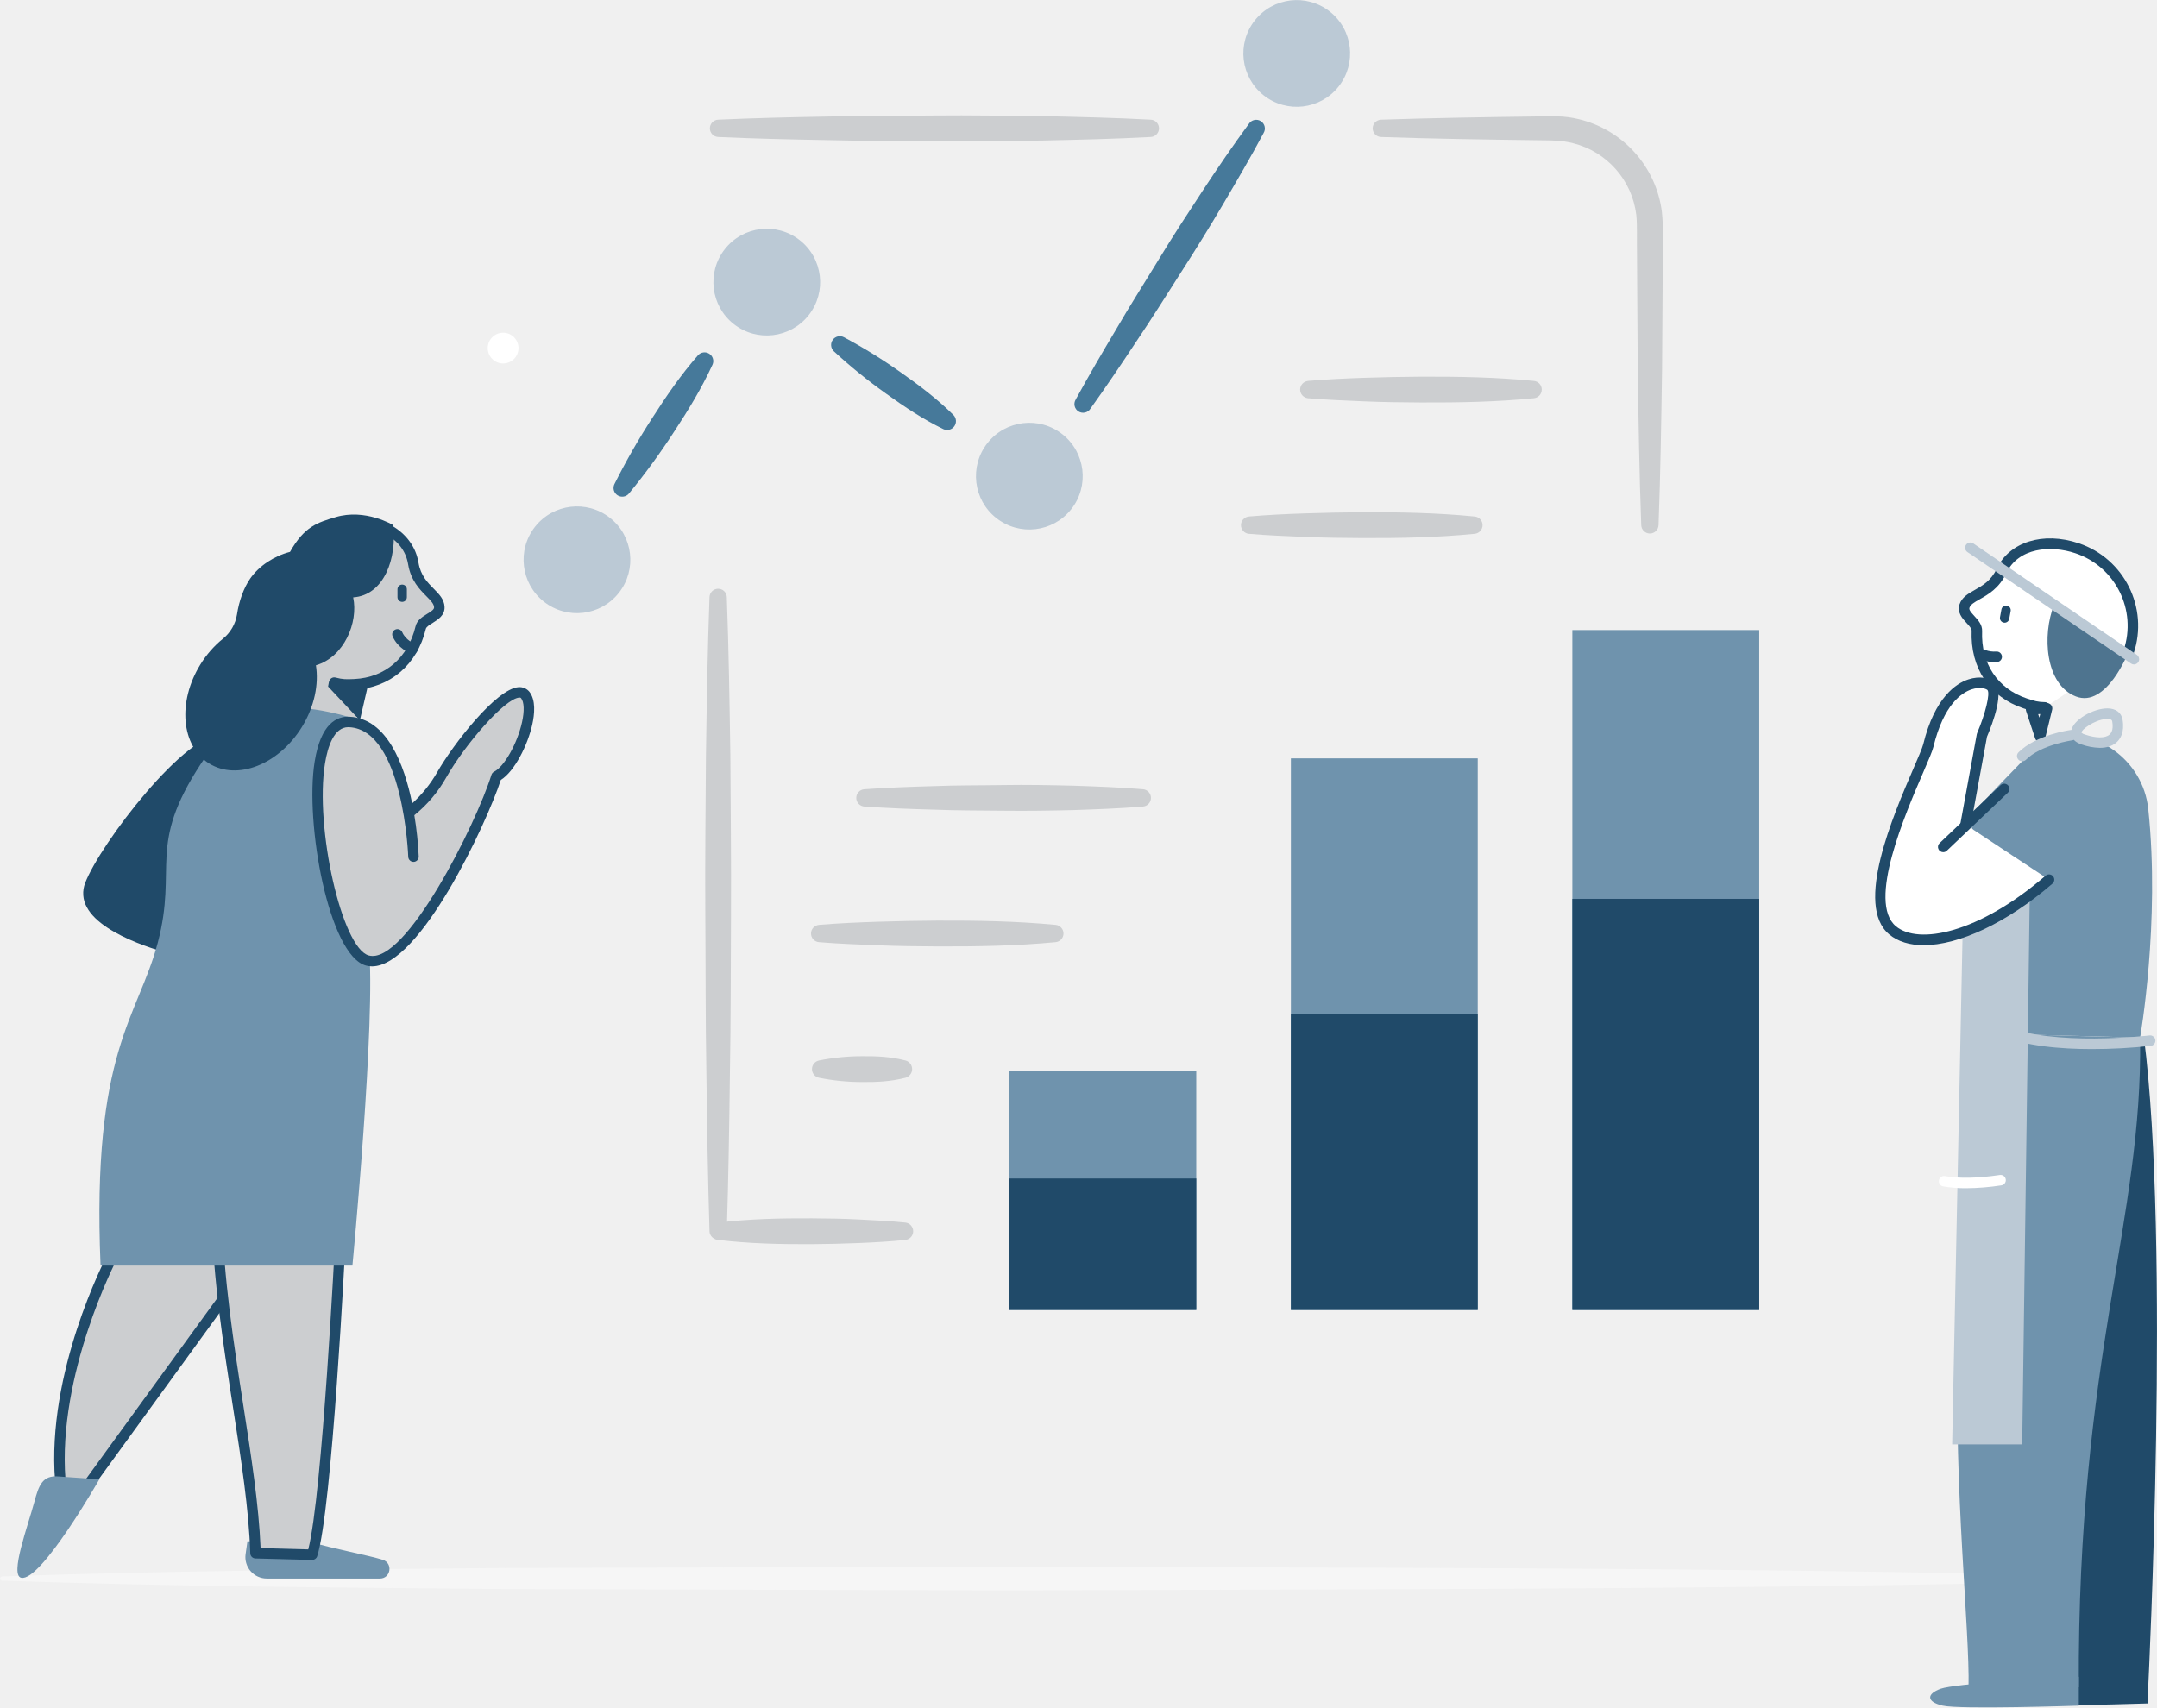
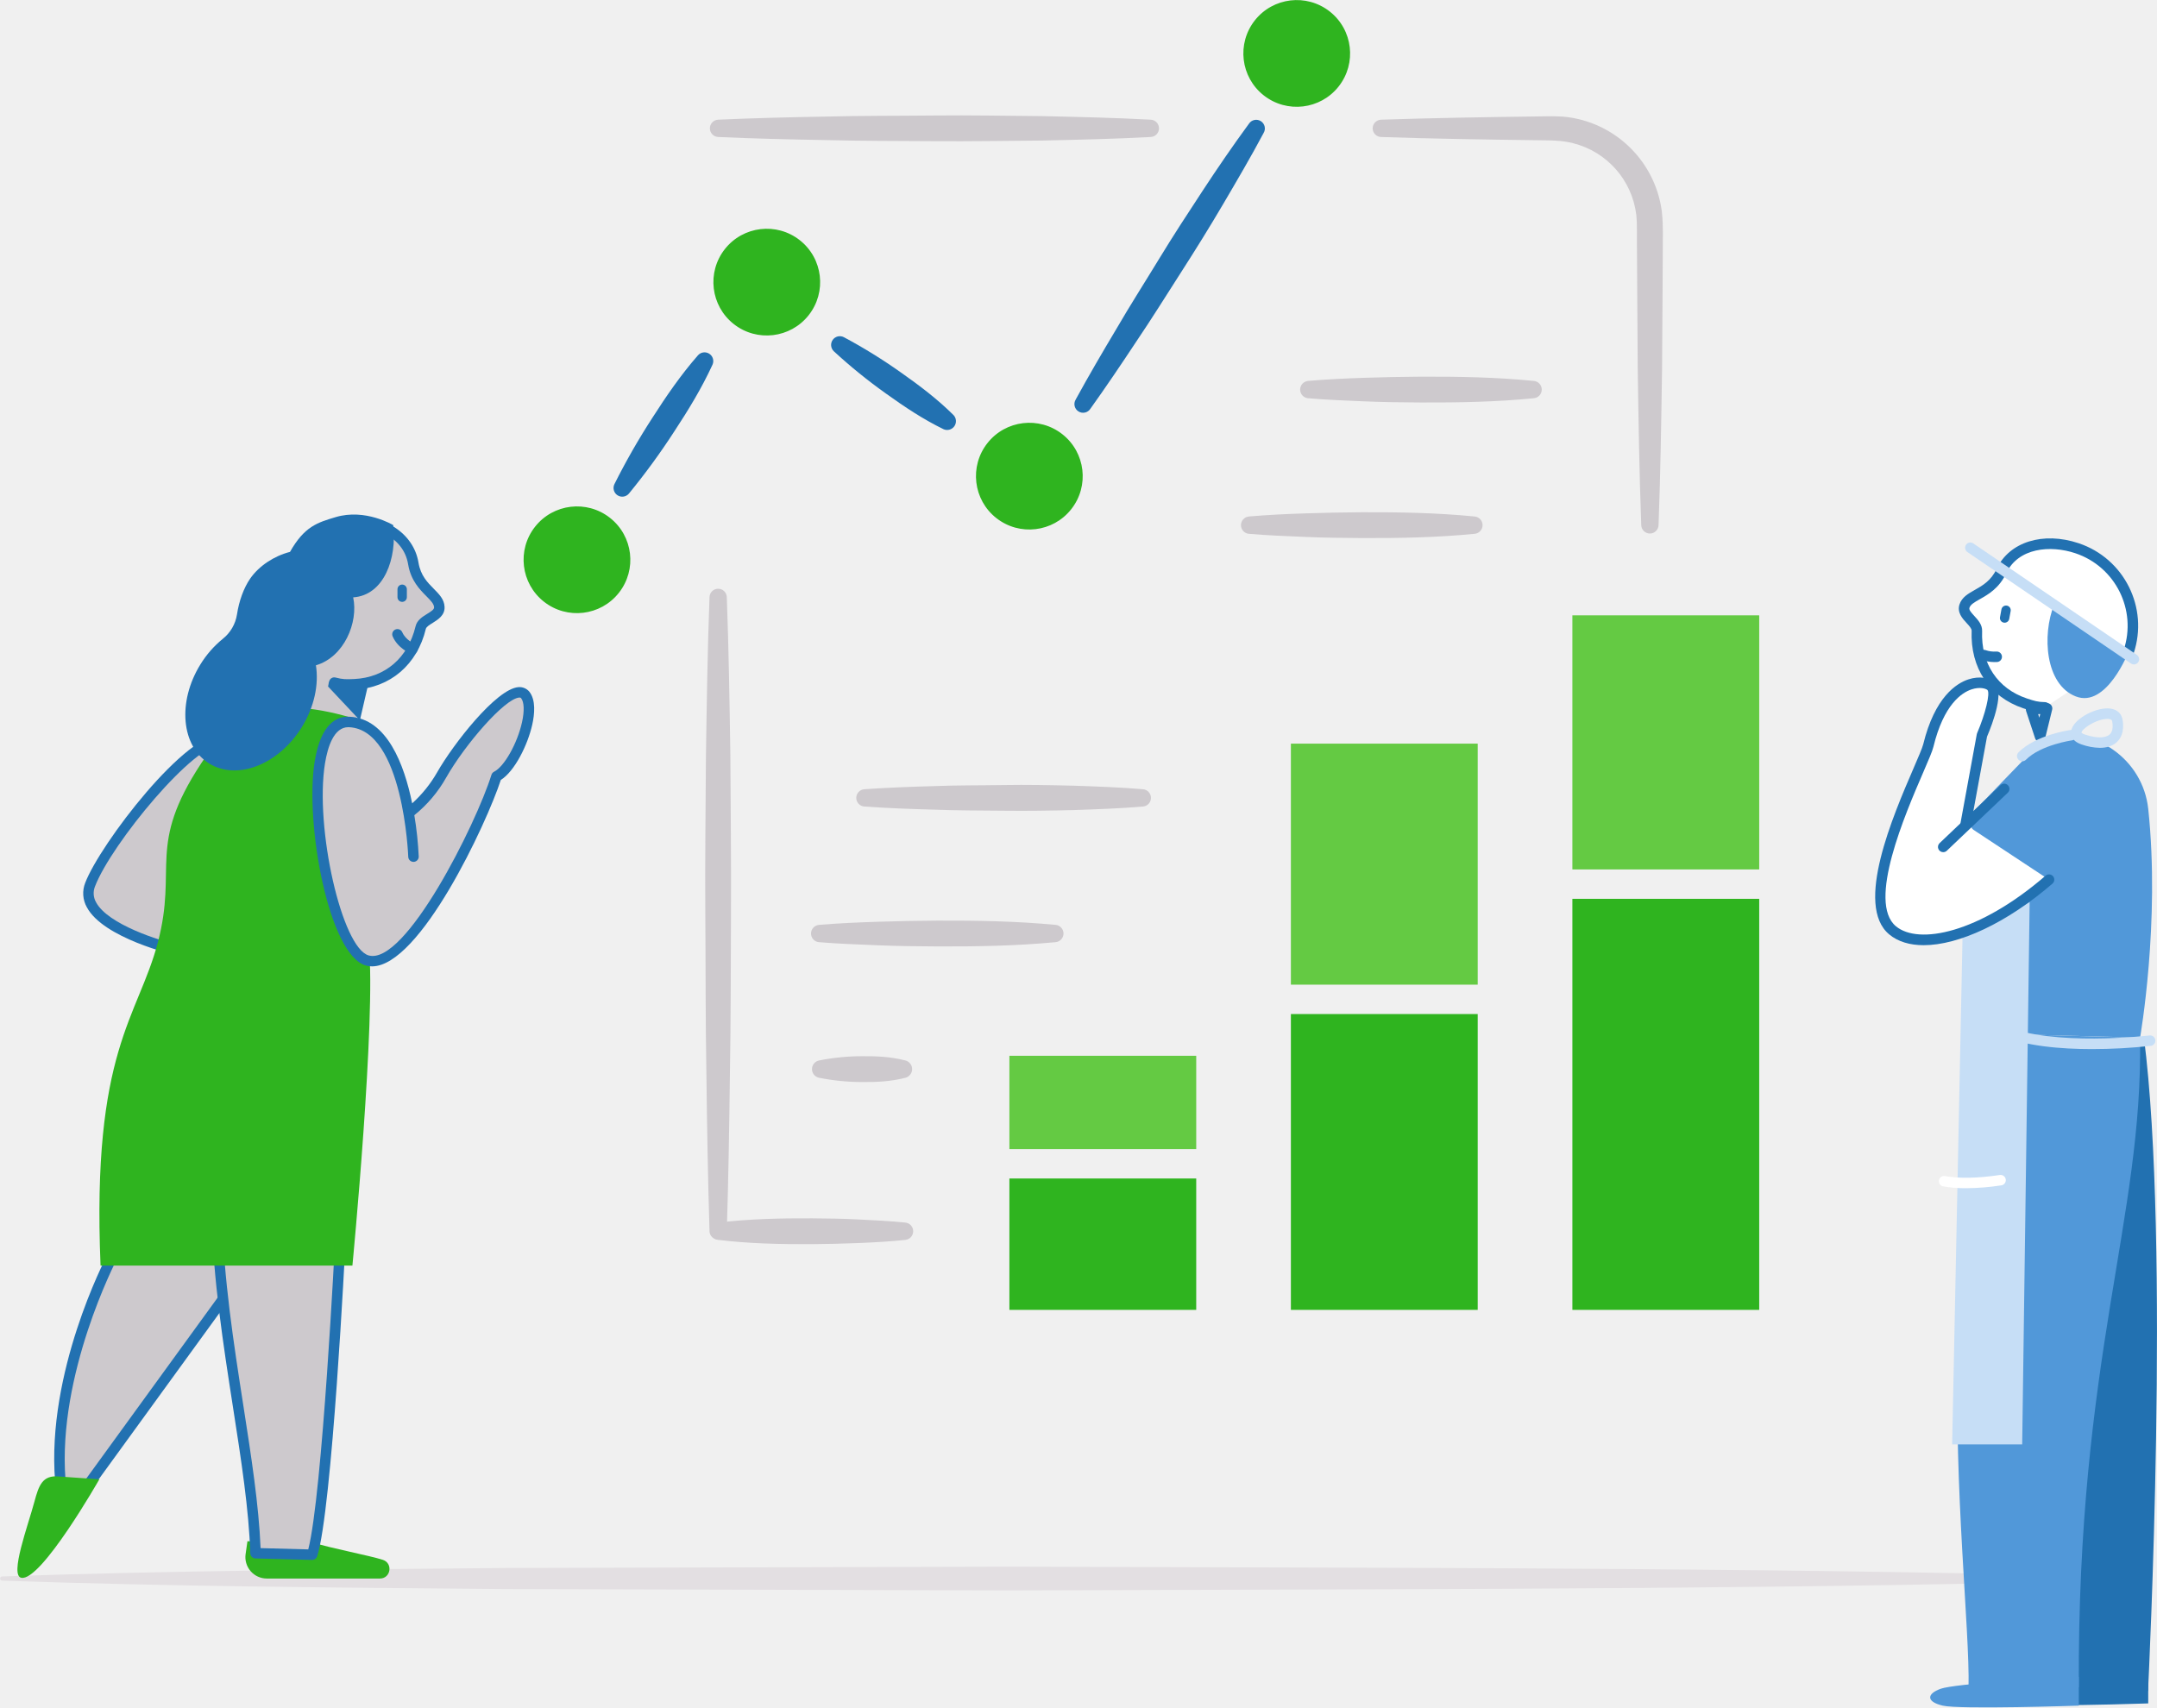
<svg xmlns="http://www.w3.org/2000/svg" id="statistics" viewBox="0 0 1467.42 1161.79">
-   <path d="M1810.29,2447.23c114.22-3.93,228.44-4.76,342.67-5.74l342.66-.9c228.44.86,456.88.37,685.33,5.22a2.85,2.85,0,0,1,0,5.71c-228.44,4.85-456.88,4.36-685.33,5.22l-342.66-.9c-114.22-1-228.44-1.81-342.67-5.74a1.43,1.43,0,0,1,0-2.85Z" transform="translate(-1808.91 -1374.56)" style="fill:#F6F6F6" />
-   <circle cx="342.28" cy="236.85" r="10.46" style="fill:#fff" />
-   <path d="M3200.19,1855.86c-5.53-.1-8.08-.86-13.6-2.71-22.72-7.6-33.68-27.23-32.8-49.31.25-6.26-10.59-10.46-8.43-16.9,2.79-8.33,17.59-7.76,25.09-23.77,8.41-18,30.65-22.55,51.46-15.58A55.66,55.66,0,0,1,3257,1818" transform="translate(-1808.91 -1374.56)" style="fill:#fff" />
-   <path d="M3200.19,1859.43h-.07c-6.1-.12-9.06-1-14.65-2.89-23.08-7.72-36.24-27.47-35.24-52.84.06-1.43-1.72-3.37-3.45-5.24-2.79-3-6.62-7.2-4.8-12.65,1.64-4.9,5.89-7.29,10.39-9.83,5.19-2.93,11.08-6.25,14.85-14.32,8.62-18.39,31.6-25.56,55.82-17.46a59.23,59.23,0,0,1,37.38,75,3.57,3.57,0,1,1-6.77-2.26,52.09,52.09,0,0,0-32.86-65.93c-16.94-5.69-38.91-3.78-47.1,13.71-4.75,10.14-12.3,14.39-17.82,17.51-3.94,2.22-6.4,3.69-7.12,5.87-.46,1.37.93,3,3.27,5.55,2.58,2.81,5.51,6,5.34,10.36-.88,22,10.47,39.13,30.36,45.78,5.39,1.8,7.51,2.43,12.53,2.53a3.57,3.57,0,0,1-.07,7.13Z" transform="translate(-1808.91 -1374.56)" style="fill:#204A69" />
-   <path d="M3206.25,1786.27c-8.11,20.28-6.08,54.07,14.87,62.18S3257,1818,3257,1818Z" transform="translate(-1808.91 -1374.56)" style="fill:#4e748f" />
-   <path d="M3264.82,2080.61c18.25,140.92,2.92,442,2.92,442h-68.93l-6.08-252.44" transform="translate(-1808.91 -1374.56)" style="fill:#204A69" />
-   <path d="M3270.23,2525.26h-74l-6.15-255,5.24-.13,6,249.89h63.88c1.41-29.24,14.12-306.75-3-439.08l5.2-.67c18.07,139.55,3.09,439.49,2.94,442.5Z" transform="translate(-1808.91 -1374.56)" style="fill:#204A69" />
-   <path d="M3267.75,2515.55c-21,.68-84.47,4.73-93.94,8.11s-10.14,4.72,1.35,7.43,92.58,0,92.58,0Z" transform="translate(-1808.91 -1374.56)" style="fill:#204A69" />
-   <path d="M3204.73,2534.9c-14.12,0-26.12-.31-30.17-1.27-7.3-1.71-10.39-2.91-10.55-5.88s3.25-4.54,8.91-6.56c10.17-3.63,75.77-7.65,94.74-8.26l2.7-.08v20.78l-2.53.08C3265.66,2533.78,3231.43,2534.9,3204.73,2534.9Zm-33.35-7.52c1,.31,2.43.69,4.38,1.15,8.58,2,60.78.93,89.37,0v-10.28c-24.46.94-82.11,4.89-90.44,7.86C3173.28,2526.63,3172.2,2527,3171.38,2527.39Z" transform="translate(-1808.91 -1374.56)" style="fill:#204A69" />
-   <path d="M3152.17,2077.57s-7.54,106.8-11.15,217c-3,92.11,8,189.33,7.1,228.11h75c-1-225.07,43.71-318.34,41.68-442" transform="translate(-1808.91 -1374.56)" style="fill:#6F93AD" />
-   <path d="M3270.37,1925c8.24,77.18-5.55,155.59-5.55,155.59l-113.66-3,1.69-69.62,26.36-14.19-32.1-62.18,21.29-22.3,32.32-33.38C3233.95,1868.15,3266.75,1891.09,3270.37,1925Z" transform="translate(-1808.91 -1374.56)" style="fill:#6F93AD" />
-   <polygon points="1380.78 613.8 1375.71 982.83 1328.06 982.83 1335.15 636.1 1380.78 613.8" style="fill:#BBC9D5" />
-   <path d="M3202.87,1973.15c-44.61,38.53-88.2,49.68-106.45,34.46-27.25-22.73,21.12-112.57,24.33-125.71,11.15-45.62,36.5-45.61,42.58-40.54s-6.08,33.45-6.08,33.45l-11.15,60.84" transform="translate(-1808.91 -1374.56)" style="fill:#fff" />
-   <path d="M3117.62,2017.71c-9.48,0-17.52-2.39-23.49-7.36-23.7-19.77,2.59-80.65,16.71-113.35,3.14-7.27,5.85-13.54,6.44-15.95,7.88-32.25,22.63-41.54,30.71-44.2,7.69-2.54,14.37-.94,17.62,1.77,7.23,6-.9,27.75-4.93,37.23l-11.08,60.44a3.65,3.65,0,0,1-4.15,2.87,3.57,3.57,0,0,1-2.87-4.15l11.15-60.84a3.6,3.6,0,0,1,.23-.77c5.6-13.06,9-27,7.05-29.33-1.32-1.09-5.43-2.22-10.79-.44-6.68,2.2-19,10.21-26,39.12-.72,3-3.28,8.89-6.81,17.08-12.44,28.78-38.31,88.69-18.69,105,15.3,12.74,56.18,5,101.83-34.43a3.57,3.57,0,1,1,4.67,5.41C3174.15,2002.65,3141.41,2017.71,3117.62,2017.71Z" transform="translate(-1808.91 -1374.56)" style="fill:#204A69" />
-   <path d="M3130.88,1954.42a3.57,3.57,0,0,1-2.46-6.15l41.57-39.55a3.57,3.57,0,0,1,4.92,5.17l-41.57,39.55A3.56,3.56,0,0,1,3130.88,1954.42Z" transform="translate(-1808.91 -1374.56)" style="fill:#204A69" />
-   <path d="M3223.14,2515.55c-21,.68-84.47,4.73-93.94,8.11s-10.14,8.78,1.35,11.49,92.58,0,92.58,0Z" transform="translate(-1808.91 -1374.56)" style="fill:#6F93AD" />
-   <path d="M3196.79,1879.38a3.56,3.56,0,0,1-3.39-2.45l-6.13-18.6a3.56,3.56,0,0,1,3.17-4.68l10.85-.65a3.41,3.41,0,0,1,3,1.28,3.57,3.57,0,0,1,.72,3.14l-4.72,19.25a3.56,3.56,0,0,1-3.32,2.72Zm-1.3-18.88.79,2.4.61-2.48Z" transform="translate(-1808.91 -1374.56)" style="fill:#204A69" />
-   <path d="M3232,2088.41c-21,0-45.73-2-63-9.6a3.57,3.57,0,0,1,2.88-6.52c33.17,14.63,98.86,6.9,99.51,6.82a3.57,3.57,0,0,1,.86,7.08A365.43,365.43,0,0,1,3232,2088.41Z" transform="translate(-1808.91 -1374.56)" style="fill:#BBC9D5" />
-   <path d="M3146.4,2183.07a88.8,88.8,0,0,1-15.83-1.29,3.57,3.57,0,0,1,1.28-7c9.75,1.78,22.38,1.55,37.57-.71a3.56,3.56,0,0,1,1,7.05A164.31,164.31,0,0,1,3146.4,2183.07Z" transform="translate(-1808.91 -1374.56)" style="fill:#fff" />
-   <path d="M3237.44,1883.42a39.43,39.43,0,0,1-12.49-2.33h0c-7.3-2.48-7.35-7.25-7-9.2,1.27-7.73,15.16-15.31,24.6-15.32h0c5.69,0,9.55,2.86,10.36,7.68,1.45,8.65-1.55,13.28-4.33,15.64S3242,1883.42,3237.44,1883.42Zm-12.49-10.31a5,5,0,0,0,2.29,1.23h0c7.54,2.57,13.79,2.61,16.71.13,2-1.69,2.64-4.73,1.92-9-.09-.52-.38-2.12-4.62-1.66-7.74.81-16.38,7.12-16.3,9.33Z" transform="translate(-1808.91 -1374.56)" style="fill:#BBC9D5" />
-   <path d="M3184.62,1892.57a3.57,3.57,0,0,1-2.52-6.09c11.86-11.87,34.54-15.08,35.5-15.21a3.57,3.57,0,0,1,1,7.06c-.22,0-21.27,3-31.42,13.19A3.56,3.56,0,0,1,3184.62,1892.57Z" transform="translate(-1808.91 -1374.56)" style="fill:#BBC9D5" />
-   <path d="M3260.65,1826.68a3.55,3.55,0,0,1-2-.62l-111.51-76a3.57,3.57,0,0,1,4-5.89l111.51,76a3.57,3.57,0,0,1-2,6.51Z" transform="translate(-1808.91 -1374.56)" style="fill:#BBC9D5" />
-   <path d="M3165.72,1825.06a26,26,0,0,1-8.74-1.53,3.57,3.57,0,0,1,2.62-6.63,18.42,18.42,0,0,0,7.5,1,3.57,3.57,0,0,1,.61,7.11C3167,1825,3166.36,1825.06,3165.72,1825.06Z" transform="translate(-1808.91 -1374.56)" style="fill:#204A69" />
-   <rect x="3170.08" y="1786.4" width="6.38" height="11.77" rx="3.19" ry="3.19" transform="translate(4161.02 2754.53) rotate(-169.58)" style="fill:#204A69" />
-   <path d="M2424.88,2218.25c-10.61,1.1-21.23,1.69-31.85,2.12s-21.23.69-31.85.77c-21.23.09-42.46-.35-63.69-2.9a5.93,5.93,0,0,1,0-11.77c21.23-2.54,42.46-3,63.69-2.9,10.61.08,21.23.2,31.85.77s21.23,1,31.85,2.12a5.92,5.92,0,0,1,0,11.77Z" transform="translate(-1808.91 -1374.56)" style="fill:#CCCED0" />
-   <path d="M2748.44,1456c35.39-1.17,70.77-1.75,106.16-2.2,4.56,0,8.55-.26,13.57-.06a65.86,65.86,0,0,1,14.79,1.91,74.5,74.5,0,0,1,56.52,62.93c1.12,10.5.54,18.55.63,27.59l-.14,26.54-.35,53.08c-.53,35.39-1.07,70.78-2.39,106.16a5.89,5.89,0,0,1-11.77,0c-1.31-35.39-1.85-70.78-2.39-106.16l-.35-53.08-.15-26.54c-.2-8.63.28-18.34-.48-25.44a57.39,57.39,0,0,0-43.09-48.75,57.89,57.89,0,0,0-11.44-1.69c-3.81-.3-8.68-.19-13-.31-35.39-.45-70.77-1-106.16-2.2a5.89,5.89,0,0,1,0-11.77Z" transform="translate(-1808.91 -1374.56)" style="fill:#CCCED0" />
-   <path d="M2297.49,1456c24.52-1.1,49-1.69,73.56-2.12,24.52-.64,49-.46,73.57-.73s49,.24,73.56.43c24.52.55,49,1.08,73.56,2.42a5.89,5.89,0,0,1,0,11.77c-24.52,1.34-49,1.87-73.56,2.42-24.52.19-49,.61-73.56.43s-49-.09-73.57-.73c-24.52-.43-49-1-73.56-2.12a5.89,5.89,0,0,1,0-11.77Z" transform="translate(-1808.91 -1374.56)" style="fill:#CCCED0" />
-   <path d="M2291.6,2212.37c-1.1-36-1.7-71.93-2.13-107.89-.64-36-.46-71.93-.73-107.89s.24-71.93.43-107.89c.55-36,1.08-71.93,2.42-107.89a5.89,5.89,0,0,1,11.77,0c1.34,36,1.87,71.93,2.42,107.89.19,36,.61,71.93.43,107.89s-.09,71.93-.73,107.89c-.43,36-1,71.93-2.13,107.89a5.89,5.89,0,0,1-11.77,0Z" transform="translate(-1808.91 -1374.56)" style="fill:#CCCED0" />
-   <path d="M2698.77,1633.75c12.8-1.1,25.6-1.69,38.41-2.12s25.61-.69,38.41-.77c25.6-.09,51.21.35,76.82,2.9a5.91,5.91,0,0,1,0,11.77c-25.6,2.54-51.21,3-76.82,2.9-12.8-.09-25.61-.2-38.41-.77s-25.6-1-38.41-2.12a5.91,5.91,0,0,1,0-11.77Z" transform="translate(-1808.91 -1374.56)" style="fill:#CCCED0" />
-   <path d="M2658.51,1726c12.81-1.1,25.61-1.7,38.41-2.12s25.6-.69,38.41-.77c25.6-.09,51.21.36,76.82,2.9a5.91,5.91,0,0,1,0,11.77c-25.61,2.54-51.21,3-76.82,2.9-12.81-.09-25.61-.2-38.41-.77s-25.6-1-38.41-2.12a5.91,5.91,0,0,1,0-11.77Z" transform="translate(-1808.91 -1374.56)" style="fill:#CCCED0" />
-   <path d="M2396.91,1911.59c15.8-1.1,31.6-1.69,47.41-2.12,15.8-.64,31.6-.46,47.4-.73s31.6.05,47.41.43c15.8.55,31.6,1.08,47.41,2.42a5.91,5.91,0,0,1,0,11.77c-15.8,1.34-31.6,1.87-47.41,2.42-15.8.38-31.6.62-47.41.43s-31.6-.09-47.4-.73c-15.8-.43-31.6-1-47.41-2.12a5.9,5.9,0,0,1,0-11.77Z" transform="translate(-1808.91 -1374.56)" style="fill:#CCCED0" />
-   <path d="M2366.13,2003.87c13.41-1.1,26.82-1.69,40.23-2.12s26.82-.69,40.23-.77c26.82-.09,53.64.35,80.46,2.9a5.91,5.91,0,0,1,0,11.77c-26.82,2.54-53.64,3-80.46,2.9-13.41-.09-26.82-.2-40.23-.77s-26.82-1-40.23-2.12a5.9,5.9,0,0,1,0-11.77Z" transform="translate(-1808.91 -1374.56)" style="fill:#CCCED0" />
-   <path d="M2366.13,2096.15a149.52,149.52,0,0,1,29.38-2.9c9.79-.09,19.58.35,29.38,2.9a6.08,6.08,0,0,1,0,11.77c-9.79,2.54-19.58,3-29.38,2.9a149.52,149.52,0,0,1-29.38-2.9,6,6,0,0,1,0-11.77Z" transform="translate(-1808.91 -1374.56)" style="fill:#CCCED0" />
-   <rect x="686.71" y="728.44" width="127.12" height="162.91" style="fill:#6F93AD" />
-   <rect x="878.2" y="516.03" width="127.12" height="375.32" style="fill:#6F93AD" />
-   <rect x="1069.69" y="428.71" width="127.12" height="462.64" style="fill:#6F93AD" />
-   <rect x="686.71" y="801.91" width="127.12" height="89.43" style="fill:#204A69" />
-   <rect x="878.2" y="690.02" width="127.12" height="201.32" style="fill:#204A69" />
-   <rect x="1069.69" y="611.61" width="127.12" height="279.74" style="fill:#204A69" />
-   <path d="M2540.74,1646.35c8.89-16.22,18.2-32.17,27.66-48,9.27-16,19.25-31.52,28.84-47.3s19.68-31.24,29.82-46.68,20.56-30.7,31.51-45.62a5.9,5.9,0,0,1,10,6.26c-8.69,16.35-18.06,32.27-27.41,48.2s-19.11,31.6-29.09,47.14-19.71,31.23-30.07,46.52c-10.18,15.41-20.51,30.73-31.26,45.78a5.89,5.89,0,0,1-10-6.26Z" transform="translate(-1808.91 -1374.56)" style="fill:#46799A" />
-   <path d="M2383,1604a359.32,359.32,0,0,1,39,24.15c12.49,8.76,24.66,18,35.62,28.87a6,6,0,0,1-6.82,9.59c-13.9-6.77-26.59-15.23-39-24.15a359.23,359.23,0,0,1-35.62-28.87A5.94,5.94,0,0,1,2383,1604Z" transform="translate(-1808.91 -1374.56)" style="fill:#46799A" />
-   <path d="M2226.9,1704a466.82,466.82,0,0,1,26-45.41c9.39-14.66,19.23-29,30.84-42.26a5.95,5.95,0,0,1,9.88,6.4c-7.34,16-16.43,30.85-26,45.41a467.5,467.5,0,0,1-30.84,42.26,5.93,5.93,0,0,1-9.88-6.4Z" transform="translate(-1808.91 -1374.56)" style="fill:#46799A" />
-   <circle cx="882.15" cy="41.15" r="24.69" style="fill:#BBC9D5" />
-   <circle cx="2691.06" cy="1410.87" r="36.31" transform="translate(-1891.39 1277.2) rotate(-51.77)" style="fill:#BBC9D5" />
-   <circle cx="2509.16" cy="1698.49" r="36.31" transform="translate(-2186.67 1243.96) rotate(-51.77)" style="fill:#BBC9D5" />
-   <circle cx="2330.53" cy="1566.48" r="36.31" transform="translate(-2151.06 1053.31) rotate(-51.77)" style="fill:#BBC9D5" />
-   <circle cx="2201.41" cy="1755.4" r="36.31" transform="translate(-2348.69 1023.9) rotate(-51.77)" style="fill:#BBC9D5" />
-   <path d="M2023.22,2424.52c8.94,3.09,37.52,8.59,46.15,11.42,7.06,2.32,5.38,12.72-2,12.72h-76.9A14.56,14.56,0,0,1,1976,2432l1.25-8.72Z" transform="translate(-1808.91 -1374.56)" style="fill:#6F93AD" />
-   <polygon points="197 517.05 240.27 517.05 247.41 418.79 197 418.79 197 517.05" style="fill:#CCCED0" />
-   <path d="M1960.79,1877.85c-21.63-2.7-79.75,70.29-90.57,98.68s59.48,44.61,59.48,44.61" transform="translate(-1808.91 -1374.56)" style="fill:#204A69" />
-   <path d="M1929.7,2024.7a3.53,3.53,0,0,1-.8-.09c-2-.47-49.68-11.68-60.91-32.72a19.33,19.33,0,0,1-1.1-16.63c10-26.2,69.35-104.25,94.34-101a3.57,3.57,0,0,1,3.1,4,3.67,3.67,0,0,1-4,3.1c-18.28-2.3-75.79,67.51-86.81,96.41a12.35,12.35,0,0,0,.74,10.74c8.06,15.11,43.31,26.15,56.21,29.12a3.57,3.57,0,0,1-.8,7Z" transform="translate(-1808.91 -1374.56)" style="fill:#204A69" />
-   <path d="M1885,2230.24s-40.94,78-35,151.84l6.76,19.61L1986,2223.56" transform="translate(-1808.91 -1374.56)" style="fill:#CCCED0" />
-   <path d="M1856.7,2405.25a3.3,3.3,0,0,1-.52,0,3.57,3.57,0,0,1-2.85-2.36l-6.76-19.61a3.45,3.45,0,0,1-.18-.88c-5.92-74,33.74-150.56,35.44-153.78a3.57,3.57,0,1,1,6.31,3.32c-.4.77-40.22,77.68-34.68,149.45l4.38,12.69,125.28-172.57a3.57,3.57,0,0,1,5.77,4.19l-129.3,178.12A3.56,3.56,0,0,1,1856.7,2405.25Z" transform="translate(-1808.91 -1374.56)" style="fill:#204A69" />
-   <path d="M2040.54,2216.49s-9.12,184.52-19.26,215.95l-38.53-1c-2-64.89-24.33-148-26.36-231.15" transform="translate(-1808.91 -1374.56)" style="fill:#CCCED0" />
-   <path d="M2021.28,2436h-.1l-38.53-1a3.57,3.57,0,0,1-3.47-3.46c-.93-29.79-6.19-63.63-11.77-99.47-6.63-42.66-13.5-86.78-14.59-131.71a3.57,3.57,0,0,1,3.48-3.65,3.73,3.73,0,0,1,3.65,3.48c1.08,44.46,7.91,88.34,14.51,130.78,5.4,34.73,10.51,67.6,11.73,97l32.43.86c9.59-37,18.28-210.7,18.37-212.49a3.62,3.62,0,0,1,3.73-3.39,3.56,3.56,0,0,1,3.39,3.73c-.37,7.55-9.27,185.36-19.43,216.87A3.56,3.56,0,0,1,2021.28,2436Z" transform="translate(-1808.91 -1374.56)" style="fill:#204A69" />
-   <path d="M2055.93,1840.79c-9.35,2.26-19.79-.81-19.79-.81-.61,0-.91.65-.44,1l16.32,17.34,4.31-18.57" transform="translate(-1808.91 -1374.56)" style="fill:#204A69" />
-   <path d="M2053.74,1864.71l-21.63-23,.43-2.39a3.63,3.63,0,0,1,3.73-2.48l.74.12c.1,0,9.8,2.79,18.17.77l.45,1.83,3.73.86Zm-10.51-20.25,7.06,7.47,1.7-7.35A45.31,45.31,0,0,1,2043.23,1844.46Z" transform="translate(-1808.91 -1374.56)" style="fill:#204A69" />
-   <path d="M2044.8,1728.93c21.92-1.05,42.08,9.4,45.3,29,2.87,17.44,17.27,20.91,17.7,29.68.33,6.78-11.24,7.88-12.7,14-5.14,21.5-21,37.41-44.95,38.56-5.81.28-8.48.32-13.82-1.09" transform="translate(-1808.91 -1374.56)" style="fill:#CCCED0" />
-   <path d="M2045.28,1843.84a35.7,35.7,0,0,1-9.87-1.36,3.56,3.56,0,0,1-2.54-4.35,3.53,3.53,0,0,1,4.35-2.54c4.88,1.28,7.09,1.25,12.74,1,21-1,36.52-14.4,41.65-35.83,1-4.26,4.7-6.52,7.94-8.52,2.95-1.82,4.74-3,4.67-4.45-.11-2.3-2.08-4.38-5.27-7.59-4.46-4.49-10.57-10.63-12.39-21.68-3.14-19.08-23.79-26.87-41.61-26a3.41,3.41,0,0,1-3.73-3.39,3.56,3.56,0,0,1,3.39-3.73c25.51-1.2,45.7,11.91,49,32,1.45,8.79,6.21,13.58,10.41,17.81,3.64,3.66,7.09,7.13,7.33,12.28.28,5.74-4.53,8.7-8,10.87-2.17,1.34-4.41,2.72-4.74,4.1-5.82,24.32-24.3,40.14-48.24,41.29C2048.41,1843.77,2046.8,1843.84,2045.28,1843.84Z" transform="translate(-1808.91 -1374.56)" style="fill:#204A69" />
-   <path d="M2089.61,1819.54a3.52,3.52,0,0,1-1.32-.26c-.36-.14-8.77-3.58-12.26-11.7a3.56,3.56,0,1,1,6.55-2.81c2.31,5.36,8.3,7.88,8.37,7.9a3.57,3.57,0,0,1-1.34,6.88Z" transform="translate(-1808.91 -1374.56)" style="fill:#204A69" />
-   <rect x="270.41" y="397.77" width="6.38" height="11.77" rx="3.19" ry="3.19" style="fill:#204A69" />
-   <path d="M2053.72,1864.67c-59.65-18.92-85.24-5.17-108,29.4-37,56.27-15.88,70.29-29.4,121.66s-45.12,73.53-39,220h171.34s16.22-168.83,11.15-218" transform="translate(-1808.91 -1374.56)" style="fill:#6F93AD" />
-   <path d="M1876.49,2381.14s-39.78,69.88-53.14,67c-8-1.75,4.7-35.73,8.94-51.66,3-11.1,5.42-18.39,16.85-17.24Z" transform="translate(-1808.91 -1374.56)" style="fill:#6F93AD" />
-   <path d="M2088.53,1926.51a85,85,0,0,0,20.82-24.57c13.7-24.11,48.3-65.4,56.91-54.51s-6.62,48.93-19.6,55.42c-9.46,30.41-58.46,133.43-87.86,125.27s-52.72-164.34-12.17-162.3,43.59,91.77,43.59,91.77" transform="translate(-1808.91 -1374.56)" style="fill:#CCCED0" />
-   <path d="M2062,2032.12a15.34,15.34,0,0,1-4.17-.56c-25.25-7-41.64-96.91-34.85-138.8,4.21-26,15.1-31,23.82-30.5,25.43,1.28,37.15,32.56,42.51,58.94a85.86,85.86,0,0,0,16.92-21c10.85-19.1,40.24-56.92,55.37-58.08a8.68,8.68,0,0,1,7.43,3.11c4.49,5.66,3.57,15.25,2,22.3-3.11,14-12,31.83-21.42,37.75C2140,1934.77,2094.68,2032.11,2062,2032.12Zm-16.12-162.76c-9.8,0-14,13.27-15.86,24.53-7.1,43.83,11.51,125.73,29.72,130.79,24.95,7,73.07-89.37,83.5-122.89a3.57,3.57,0,0,1,1.81-2.13c6.91-3.46,15.8-19.21,19-33.7,1.69-7.59,1.46-13.69-.62-16.32-.18-.22-.39-.49-1.3-.43-9.91.76-36.84,31.84-49.71,54.49a88.71,88.71,0,0,1-21.64,25.56,238,238,0,0,1,3,28.21,3.57,3.57,0,0,1-7.13.24c0-.86-3.38-86.48-40.2-88.33Z" transform="translate(-1808.91 -1374.56)" style="fill:#204A69" />
-   <path d="M1951.26,1894.1c19.06,11.76,47.25.67,63-24.79,8.56-13.87,11.61-29.12,9.57-42.05,19.12-5.59,29-29.08,25.35-46.23,21.07-1.42,29.92-26.68,27.22-49.17,0,0-18.92-11.49-39.2-5.41-12.32,3.7-21.17,6.25-31,23.64-10.79,2.77-21.14,9.52-27.15,18.26-4.34,6.31-7.53,15.15-8.91,24.27a26.45,26.45,0,0,1-9.66,16.63,69,69,0,0,0-15.26,17.45C1929.49,1852.16,1932.2,1882.34,1951.26,1894.1Z" transform="translate(-1808.91 -1374.56)" style="fill:#204A69" />
+   <style>.c1{fill:#2271B1;}.c2{fill:#5198D9;}.c3{fill:#C6DEF6;}.c5{fill:#2FB41F;}.c6{fill:#64CA43;}.c7{fill:#CDC9CD;}.c8{fill:#E3DFE2;}.c9{fill:#FFF;}</style>
+   <path class="c8" d="M1810.29,2447.23c114.22-3.93,228.44-4.76,342.67-5.74l342.66-.9c228.44.86,456.88.37,685.33,5.22a2.85,2.85,0,0,1,0,5.71c-228.44,4.85-456.88,4.36-685.33,5.22l-342.66-.9c-114.22-1-228.44-1.81-342.67-5.74a1.43,1.43,0,0,1,0-2.85Z" transform="translate(-1808.91 -1374.56)" />
+   <path class="c9" d="M3200.19,1855.86c-5.53-.1-8.08-.86-13.6-2.71-22.72-7.6-33.68-27.23-32.8-49.31.25-6.26-10.59-10.46-8.43-16.9,2.79-8.33,17.59-7.76,25.09-23.77,8.41-18,30.65-22.55,51.46-15.58A55.66,55.66,0,0,1,3257,1818" transform="translate(-1808.91 -1374.56)" />
+   <path class="c1" d="M3200.19,1859.43h-.07c-6.1-.12-9.06-1-14.65-2.89-23.08-7.72-36.24-27.47-35.24-52.84.06-1.43-1.72-3.37-3.45-5.24-2.79-3-6.62-7.2-4.8-12.65,1.64-4.9,5.89-7.29,10.39-9.83,5.19-2.93,11.08-6.25,14.85-14.32,8.62-18.39,31.6-25.56,55.82-17.46a59.23,59.23,0,0,1,37.38,75,3.57,3.57,0,1,1-6.77-2.26,52.09,52.09,0,0,0-32.86-65.93c-16.94-5.69-38.91-3.78-47.1,13.71-4.75,10.14-12.3,14.39-17.82,17.51-3.94,2.22-6.4,3.69-7.12,5.87-.46,1.37.93,3,3.27,5.55,2.58,2.81,5.51,6,5.34,10.36-.88,22,10.47,39.13,30.36,45.78,5.39,1.8,7.51,2.43,12.53,2.53a3.57,3.57,0,0,1-.07,7.13Z" transform="translate(-1808.91 -1374.56)" />
+   <path class="c2" d="M3206.25,1786.27c-8.11,20.28-6.08,54.07,14.87,62.18S3257,1818,3257,1818Z" transform="translate(-1808.91 -1374.56)" />
+   <path class="c1" d="M3264.82,2080.61c18.25,140.92,2.92,442,2.92,442h-68.93l-6.08-252.44" transform="translate(-1808.91 -1374.56)" />
+   <path class="c1" d="M3270.23,2525.26h-74l-6.15-255,5.24-.13,6,249.89h63.88c1.41-29.24,14.12-306.75-3-439.08l5.2-.67c18.07,139.55,3.09,439.49,2.94,442.5Z" transform="translate(-1808.91 -1374.56)" />
+   <path class="c1" d="M3267.75,2515.55c-21,.68-84.47,4.73-93.94,8.11s-10.14,4.72,1.35,7.43,92.58,0,92.58,0Z" transform="translate(-1808.91 -1374.56)" />
+   <path class="c1" d="M3204.73,2534.9c-14.12,0-26.12-.31-30.17-1.27-7.3-1.71-10.39-2.91-10.55-5.88s3.25-4.54,8.91-6.56c10.17-3.63,75.77-7.65,94.74-8.26l2.7-.08v20.78l-2.53.08C3265.66,2533.78,3231.43,2534.9,3204.73,2534.9Zm-33.35-7.52c1,.31,2.43.69,4.38,1.15,8.58,2,60.78.93,89.37,0v-10.28c-24.46.94-82.11,4.89-90.44,7.86C3173.28,2526.63,3172.2,2527,3171.38,2527.39Z" transform="translate(-1808.91 -1374.56)" />
+   <path class="c2" d="M3152.17,2077.57s-7.54,106.8-11.15,217c-3,92.11,8,189.33,7.1,228.11h75c-1-225.07,43.71-318.34,41.68-442" transform="translate(-1808.91 -1374.56)" />
+   <path class="c2" d="M3270.37,1925c8.24,77.18-5.55,155.59-5.55,155.59l-113.66-3,1.69-69.62,26.36-14.19-32.1-62.18,21.29-22.3,32.32-33.38C3233.95,1868.15,3266.75,1891.09,3270.37,1925Z" transform="translate(-1808.91 -1374.56)" />
+   <polygon class="c3" points="1380.78 613.8 1375.71 982.83 1328.06 982.83 1335.15 636.1 1380.78 613.8" />
+   <path class="c9" d="M3202.87,1973.15c-44.61,38.53-88.2,49.68-106.45,34.46-27.25-22.73,21.12-112.57,24.33-125.71,11.15-45.62,36.5-45.61,42.58-40.54s-6.08,33.45-6.08,33.45l-11.15,60.84" transform="translate(-1808.91 -1374.56)" />
+   <path class="c1" d="M3117.62,2017.71c-9.48,0-17.52-2.39-23.49-7.36-23.7-19.77,2.59-80.65,16.71-113.35,3.14-7.27,5.85-13.54,6.44-15.95,7.88-32.25,22.63-41.54,30.71-44.2,7.69-2.54,14.37-.94,17.62,1.77,7.23,6-.9,27.75-4.93,37.23l-11.08,60.44a3.65,3.65,0,0,1-4.15,2.87,3.57,3.57,0,0,1-2.87-4.15l11.15-60.84a3.6,3.6,0,0,1,.23-.77c5.6-13.06,9-27,7.05-29.33-1.32-1.09-5.43-2.22-10.79-.44-6.68,2.2-19,10.21-26,39.12-.72,3-3.28,8.89-6.81,17.08-12.44,28.78-38.31,88.69-18.69,105,15.3,12.74,56.18,5,101.83-34.43a3.57,3.57,0,1,1,4.67,5.41C3174.15,2002.65,3141.41,2017.71,3117.62,2017.71Z" transform="translate(-1808.91 -1374.56)" />
+   <path class="c1" d="M3130.88,1954.42a3.57,3.57,0,0,1-2.46-6.15l41.57-39.55a3.57,3.57,0,0,1,4.92,5.17l-41.57,39.55A3.56,3.56,0,0,1,3130.88,1954.42Z" transform="translate(-1808.91 -1374.56)" />
+   <path class="c2" d="M3223.14,2515.55c-21,.68-84.47,4.73-93.94,8.11s-10.14,8.78,1.35,11.49,92.58,0,92.58,0Z" transform="translate(-1808.91 -1374.56)" />
+   <path class="c1" d="M3196.79,1879.38a3.56,3.56,0,0,1-3.39-2.45l-6.13-18.6a3.56,3.56,0,0,1,3.17-4.68l10.85-.65a3.41,3.41,0,0,1,3,1.28,3.57,3.57,0,0,1,.72,3.14l-4.72,19.25a3.56,3.56,0,0,1-3.32,2.72Zm-1.3-18.88.79,2.4.61-2.48Z" transform="translate(-1808.91 -1374.56)" />
+   <path class="c3" d="M3232,2088.41c-21,0-45.73-2-63-9.6a3.57,3.57,0,0,1,2.88-6.52c33.17,14.63,98.86,6.9,99.51,6.82a3.57,3.57,0,0,1,.86,7.08A365.43,365.43,0,0,1,3232,2088.41Z" transform="translate(-1808.91 -1374.56)" />
+   <path class="c9" d="M3146.4,2183.07a88.8,88.8,0,0,1-15.83-1.29,3.57,3.57,0,0,1,1.28-7c9.75,1.78,22.38,1.55,37.57-.71a3.56,3.56,0,0,1,1,7.05A164.31,164.31,0,0,1,3146.4,2183.07Z" transform="translate(-1808.91 -1374.56)" />
+   <path class="c3" d="M3237.44,1883.42a39.43,39.43,0,0,1-12.49-2.33h0c-7.3-2.48-7.35-7.25-7-9.2,1.27-7.73,15.16-15.31,24.6-15.32h0c5.69,0,9.55,2.86,10.36,7.68,1.45,8.65-1.55,13.28-4.33,15.64S3242,1883.42,3237.44,1883.42Zm-12.49-10.31a5,5,0,0,0,2.29,1.23h0c7.54,2.57,13.79,2.61,16.71.13,2-1.69,2.64-4.73,1.92-9-.09-.52-.38-2.12-4.62-1.66-7.74.81-16.38,7.12-16.3,9.33Z" transform="translate(-1808.91 -1374.56)" />
+   <path class="c3" d="M3184.62,1892.57a3.57,3.57,0,0,1-2.52-6.09c11.86-11.87,34.54-15.08,35.5-15.21a3.57,3.57,0,0,1,1,7.06c-.22,0-21.27,3-31.42,13.19A3.56,3.56,0,0,1,3184.62,1892.57Z" transform="translate(-1808.91 -1374.56)" />
+   <path class="c3" d="M3260.65,1826.68a3.55,3.55,0,0,1-2-.62l-111.51-76a3.57,3.57,0,0,1,4-5.89l111.51,76a3.57,3.57,0,0,1-2,6.51Z" transform="translate(-1808.91 -1374.56)" />
+   <path class="c1" d="M3165.72,1825.06a26,26,0,0,1-8.74-1.53,3.57,3.57,0,0,1,2.62-6.63,18.42,18.42,0,0,0,7.5,1,3.57,3.57,0,0,1,.61,7.11C3167,1825,3166.36,1825.06,3165.72,1825.06Z" transform="translate(-1808.91 -1374.56)" />
+   <rect class="c1" x="3170.08" y="1786.4" width="6.38" height="11.77" rx="3.19" ry="3.19" transform="translate(4161.02 2754.53) rotate(-169.58)" />
+   <path class="c7" d="M2424.88,2218.25c-10.61,1.1-21.23,1.69-31.85,2.12s-21.23.69-31.85.77c-21.23.09-42.46-.35-63.69-2.9a5.93,5.93,0,0,1,0-11.77c21.23-2.54,42.46-3,63.69-2.9,10.61.08,21.23.2,31.85.77s21.23,1,31.85,2.12a5.92,5.92,0,0,1,0,11.77Z" transform="translate(-1808.91 -1374.56)" />
+   <path class="c7" d="M2748.44,1456c35.39-1.17,70.77-1.75,106.16-2.2,4.56,0,8.55-.26,13.57-.06a65.86,65.86,0,0,1,14.79,1.91,74.5,74.5,0,0,1,56.52,62.93c1.12,10.5.54,18.55.63,27.59l-.14,26.54-.35,53.08c-.53,35.39-1.07,70.78-2.39,106.16a5.89,5.89,0,0,1-11.77,0c-1.31-35.39-1.85-70.78-2.39-106.16l-.35-53.08-.15-26.54c-.2-8.63.28-18.34-.48-25.44a57.39,57.39,0,0,0-43.09-48.75,57.89,57.89,0,0,0-11.44-1.69c-3.81-.3-8.68-.19-13-.31-35.39-.45-70.77-1-106.16-2.2a5.89,5.89,0,0,1,0-11.77Z" transform="translate(-1808.91 -1374.56)" />
+   <path class="c7" d="M2297.49,1456c24.52-1.1,49-1.69,73.56-2.12,24.52-.64,49-.46,73.57-.73s49,.24,73.56.43c24.52.55,49,1.08,73.56,2.42a5.89,5.89,0,0,1,0,11.77c-24.52,1.34-49,1.87-73.56,2.42-24.52.19-49,.61-73.56.43s-49-.09-73.57-.73c-24.52-.43-49-1-73.56-2.12a5.89,5.89,0,0,1,0-11.77Z" transform="translate(-1808.91 -1374.56)" />
+   <path class="c7" d="M2291.6,2212.37c-1.1-36-1.7-71.93-2.13-107.89-.64-36-.46-71.93-.73-107.89s.24-71.93.43-107.89c.55-36,1.08-71.93,2.42-107.89a5.89,5.89,0,0,1,11.77,0c1.34,36,1.87,71.93,2.42,107.89.19,36,.61,71.93.43,107.89s-.09,71.93-.73,107.89c-.43,36-1,71.93-2.13,107.89a5.89,5.89,0,0,1-11.77,0Z" transform="translate(-1808.91 -1374.56)" />
+   <path class="c7" d="M2698.77,1633.75c12.8-1.1,25.6-1.69,38.41-2.12s25.61-.69,38.41-.77c25.6-.09,51.21.35,76.82,2.9a5.91,5.91,0,0,1,0,11.77c-25.6,2.54-51.21,3-76.82,2.9-12.8-.09-25.61-.2-38.41-.77s-25.6-1-38.41-2.12a5.91,5.91,0,0,1,0-11.77Z" transform="translate(-1808.91 -1374.56)" />
+   <path class="c7" d="M2658.51,1726c12.81-1.1,25.61-1.7,38.41-2.12s25.6-.69,38.41-.77c25.6-.09,51.21.36,76.82,2.9a5.91,5.91,0,0,1,0,11.77c-25.61,2.54-51.21,3-76.82,2.9-12.81-.09-25.61-.2-38.41-.77s-25.6-1-38.41-2.12a5.91,5.91,0,0,1,0-11.77Z" transform="translate(-1808.91 -1374.56)" />
+   <path class="c7" d="M2396.91,1911.59c15.8-1.1,31.6-1.69,47.41-2.12,15.8-.64,31.6-.46,47.4-.73s31.6.05,47.41.43c15.8.55,31.6,1.08,47.41,2.42a5.91,5.91,0,0,1,0,11.77c-15.8,1.34-31.6,1.87-47.41,2.42-15.8.38-31.6.62-47.41.43s-31.6-.09-47.4-.73c-15.8-.43-31.6-1-47.41-2.12a5.9,5.9,0,0,1,0-11.77Z" transform="translate(-1808.91 -1374.56)" />
+   <path class="c7" d="M2366.13,2003.87c13.41-1.1,26.82-1.69,40.23-2.12s26.82-.69,40.23-.77c26.82-.09,53.64.35,80.46,2.9a5.91,5.91,0,0,1,0,11.77c-26.82,2.54-53.64,3-80.46,2.9-13.41-.09-26.82-.2-40.23-.77s-26.82-1-40.23-2.12a5.9,5.9,0,0,1,0-11.77Z" transform="translate(-1808.91 -1374.56)" />
+   <path class="c7" d="M2366.13,2096.15a149.52,149.52,0,0,1,29.38-2.9c9.79-.09,19.58.35,29.38,2.9a6.08,6.08,0,0,1,0,11.77c-9.79,2.54-19.58,3-29.38,2.9a149.52,149.52,0,0,1-29.38-2.9,6,6,0,0,1,0-11.77Z" transform="translate(-1808.91 -1374.56)" />
+   <rect class="c6" x="686.7" y="718.4" width="127.1" height="63.5" />
+   <rect class="c6" x="878.2" y="506" width="127.1" height="164" />
+   <rect class="c6" x="1069.7" y="418.7" width="127.1" height="172.9" />
+   <rect class="c5" x="686.7" y="801.9" width="127.1" height="89.4" />
+   <rect class="c5" x="878.2" y="690" width="127.1" height="201.3" />
+   <rect class="c5" x="1069.7" y="611.6" width="127.1" height="279.7" />
+   <path class="c1" d="M2540.74,1646.35c8.89-16.22,18.2-32.17,27.66-48,9.27-16,19.25-31.52,28.84-47.3s19.68-31.24,29.82-46.68,20.56-30.7,31.51-45.62a5.9,5.9,0,0,1,10,6.26c-8.69,16.35-18.06,32.27-27.41,48.2s-19.11,31.6-29.09,47.14-19.71,31.23-30.07,46.52c-10.18,15.41-20.51,30.73-31.26,45.78a5.89,5.89,0,0,1-10-6.26Z" transform="translate(-1808.91 -1374.56)" />
+   <path class="c1" d="M2383,1604a359.32,359.32,0,0,1,39,24.15c12.49,8.76,24.66,18,35.62,28.87a6,6,0,0,1-6.82,9.59c-13.9-6.77-26.59-15.23-39-24.15a359.23,359.23,0,0,1-35.62-28.87A5.94,5.94,0,0,1,2383,1604Z" transform="translate(-1808.91 -1374.56)" />
+   <path class="c1" d="M2226.9,1704a466.82,466.82,0,0,1,26-45.41c9.39-14.66,19.23-29,30.84-42.26a5.95,5.95,0,0,1,9.88,6.4c-7.34,16-16.43,30.85-26,45.41a467.5,467.5,0,0,1-30.84,42.26,5.93,5.93,0,0,1-9.88-6.4Z" transform="translate(-1808.91 -1374.56)" />
+   <circle class="c5" cx="2691.06" cy="1410.87" r="36.31" transform="translate(-1891.39 1277.2) rotate(-51.77)" />
+   <circle class="c5" cx="2509.16" cy="1698.49" r="36.31" transform="translate(-2186.67 1243.96) rotate(-51.77)" />
+   <circle class="c5" cx="2330.53" cy="1566.48" r="36.31" transform="translate(-2151.06 1053.31) rotate(-51.77)" />
+   <circle class="c5" cx="2201.41" cy="1755.4" r="36.31" transform="translate(-2348.69 1023.9) rotate(-51.77)" />
+   <path class="c5" d="M2023.22,2424.52c8.94,3.09,37.52,8.59,46.15,11.42,7.06,2.32,5.38,12.72-2,12.72h-76.9A14.56,14.56,0,0,1,1976,2432l1.25-8.72Z" transform="translate(-1808.91 -1374.56)" />
+   <polygon class="c7" points="197 517.05 240.27 517.05 247.41 418.79 197 418.79 197 517.05" />
+   <path class="c7" d="M1960.79,1877.85c-21.63-2.7-79.75,70.29-90.57,98.68s59.48,44.61,59.48,44.61" transform="translate(-1808.91 -1374.56)" />
+   <path class="c1" d="M1929.7,2024.7a3.53,3.53,0,0,1-.8-.09c-2-.47-49.68-11.68-60.91-32.72a19.33,19.33,0,0,1-1.1-16.63c10-26.2,69.35-104.25,94.34-101a3.57,3.57,0,0,1,3.1,4,3.67,3.67,0,0,1-4,3.1c-18.28-2.3-75.79,67.51-86.81,96.41a12.35,12.35,0,0,0,.74,10.74c8.06,15.11,43.31,26.15,56.21,29.12a3.57,3.57,0,0,1-.8,7Z" transform="translate(-1808.91 -1374.56)" />
+   <path class="c7" d="M1885,2230.24s-40.94,78-35,151.84l6.76,19.61L1986,2223.56" transform="translate(-1808.91 -1374.56)" />
+   <path class="c1" d="M1856.7,2405.25a3.3,3.3,0,0,1-.52,0,3.57,3.57,0,0,1-2.85-2.36l-6.76-19.61a3.45,3.45,0,0,1-.18-.88c-5.92-74,33.74-150.56,35.44-153.78a3.57,3.57,0,1,1,6.31,3.32c-.4.77-40.22,77.68-34.68,149.45l4.38,12.69,125.28-172.57a3.57,3.57,0,0,1,5.77,4.19l-129.3,178.12A3.56,3.56,0,0,1,1856.7,2405.25Z" transform="translate(-1808.91 -1374.56)" />
+   <path class="c7" d="M2040.54,2216.49s-9.12,184.52-19.26,215.95l-38.53-1c-2-64.89-24.33-148-26.36-231.15" transform="translate(-1808.91 -1374.56)" />
+   <path class="c1" d="M2021.28,2436h-.1l-38.53-1a3.57,3.57,0,0,1-3.47-3.46c-.93-29.79-6.19-63.63-11.77-99.47-6.63-42.66-13.5-86.78-14.59-131.71a3.57,3.57,0,0,1,3.48-3.65,3.73,3.73,0,0,1,3.65,3.48c1.08,44.46,7.91,88.34,14.51,130.78,5.4,34.73,10.51,67.6,11.73,97l32.43.86c9.59-37,18.28-210.7,18.37-212.49a3.62,3.62,0,0,1,3.73-3.39,3.56,3.56,0,0,1,3.39,3.73c-.37,7.55-9.27,185.36-19.43,216.87A3.56,3.56,0,0,1,2021.28,2436Z" transform="translate(-1808.91 -1374.56)" />
+   <path class="c1" d="M2055.93,1840.79c-9.35,2.26-19.79-.81-19.79-.81-.61,0-.91.65-.44,1l16.32,17.34,4.31-18.57" transform="translate(-1808.91 -1374.56)" />
+   <path class="c1" d="M2053.74,1864.71l-21.63-23,.43-2.39a3.63,3.63,0,0,1,3.73-2.48l.74.12c.1,0,9.8,2.79,18.17.77l.45,1.83,3.73.86Zm-10.51-20.25,7.06,7.47,1.7-7.35A45.31,45.31,0,0,1,2043.23,1844.46Z" transform="translate(-1808.91 -1374.56)" />
+   <path class="c7" d="M2044.8,1728.93c21.92-1.05,42.08,9.4,45.3,29,2.87,17.44,17.27,20.91,17.7,29.68.33,6.78-11.24,7.88-12.7,14-5.14,21.5-21,37.41-44.95,38.56-5.81.28-8.48.32-13.82-1.09" transform="translate(-1808.91 -1374.56)" />
+   <path class="c1" d="M2045.28,1843.84a35.7,35.7,0,0,1-9.87-1.36,3.56,3.56,0,0,1-2.54-4.35,3.53,3.53,0,0,1,4.35-2.54c4.88,1.28,7.09,1.25,12.74,1,21-1,36.52-14.4,41.65-35.83,1-4.26,4.7-6.52,7.94-8.52,2.95-1.82,4.74-3,4.67-4.45-.11-2.3-2.08-4.38-5.27-7.59-4.46-4.49-10.57-10.63-12.39-21.68-3.14-19.08-23.79-26.87-41.61-26a3.41,3.41,0,0,1-3.73-3.39,3.56,3.56,0,0,1,3.39-3.73c25.51-1.2,45.7,11.91,49,32,1.45,8.79,6.21,13.58,10.41,17.81,3.64,3.66,7.09,7.13,7.33,12.28.28,5.74-4.53,8.7-8,10.87-2.17,1.34-4.41,2.72-4.74,4.1-5.82,24.32-24.3,40.14-48.24,41.29C2048.41,1843.77,2046.8,1843.84,2045.28,1843.84Z" transform="translate(-1808.91 -1374.56)" />
+   <path class="c1" d="M2089.61,1819.54a3.52,3.52,0,0,1-1.32-.26c-.36-.14-8.77-3.58-12.26-11.7a3.56,3.56,0,1,1,6.55-2.81c2.31,5.36,8.3,7.88,8.37,7.9a3.57,3.57,0,0,1-1.34,6.88Z" transform="translate(-1808.91 -1374.56)" />
+   <rect class="c1" x="270.41" y="397.77" width="6.38" height="11.77" rx="3.19" ry="3.19" />
+   <path class="c5" d="M2053.72,1864.67c-59.65-18.92-85.24-5.17-108,29.4-37,56.27-15.88,70.29-29.4,121.66s-45.12,73.53-39,220h171.34s16.22-168.83,11.15-218" transform="translate(-1808.91 -1374.56)" />
+   <path class="c5" d="M1876.49,2381.14s-39.78,69.88-53.14,67c-8-1.75,4.7-35.73,8.94-51.66,3-11.1,5.42-18.39,16.85-17.24Z" transform="translate(-1808.91 -1374.56)" />
+   <path class="c7" d="M2088.53,1926.51a85,85,0,0,0,20.82-24.57c13.7-24.11,48.3-65.4,56.91-54.51s-6.62,48.93-19.6,55.42c-9.46,30.41-58.46,133.43-87.86,125.27s-52.72-164.34-12.17-162.3,43.59,91.77,43.59,91.77" transform="translate(-1808.91 -1374.56)" />
+   <path class="c1" d="M2062,2032.12a15.34,15.34,0,0,1-4.17-.56c-25.25-7-41.64-96.91-34.85-138.8,4.21-26,15.1-31,23.82-30.5,25.43,1.28,37.15,32.56,42.51,58.94a85.86,85.86,0,0,0,16.92-21c10.85-19.1,40.24-56.92,55.37-58.08a8.68,8.68,0,0,1,7.43,3.11c4.49,5.66,3.57,15.25,2,22.3-3.11,14-12,31.83-21.42,37.75C2140,1934.77,2094.68,2032.11,2062,2032.12Zm-16.12-162.76c-9.8,0-14,13.27-15.86,24.53-7.1,43.83,11.51,125.73,29.72,130.79,24.95,7,73.07-89.37,83.5-122.89a3.57,3.57,0,0,1,1.81-2.13c6.91-3.46,15.8-19.21,19-33.7,1.69-7.59,1.46-13.69-.62-16.32-.18-.22-.39-.49-1.3-.43-9.91.76-36.84,31.84-49.71,54.49a88.71,88.71,0,0,1-21.64,25.56,238,238,0,0,1,3,28.21,3.57,3.57,0,0,1-7.13.24c0-.86-3.38-86.48-40.2-88.33Z" transform="translate(-1808.91 -1374.56)" />
+   <path class="c1" d="M1951.26,1894.1c19.06,11.76,47.25.67,63-24.79,8.56-13.87,11.61-29.12,9.57-42.05,19.12-5.59,29-29.08,25.35-46.23,21.07-1.42,29.92-26.68,27.22-49.17,0,0-18.92-11.49-39.2-5.41-12.32,3.7-21.17,6.25-31,23.64-10.79,2.77-21.14,9.52-27.15,18.26-4.34,6.31-7.53,15.15-8.91,24.27a26.45,26.45,0,0,1-9.66,16.63,69,69,0,0,0-15.26,17.45C1929.49,1852.16,1932.2,1882.34,1951.26,1894.1Z" transform="translate(-1808.91 -1374.56)" />
</svg>
